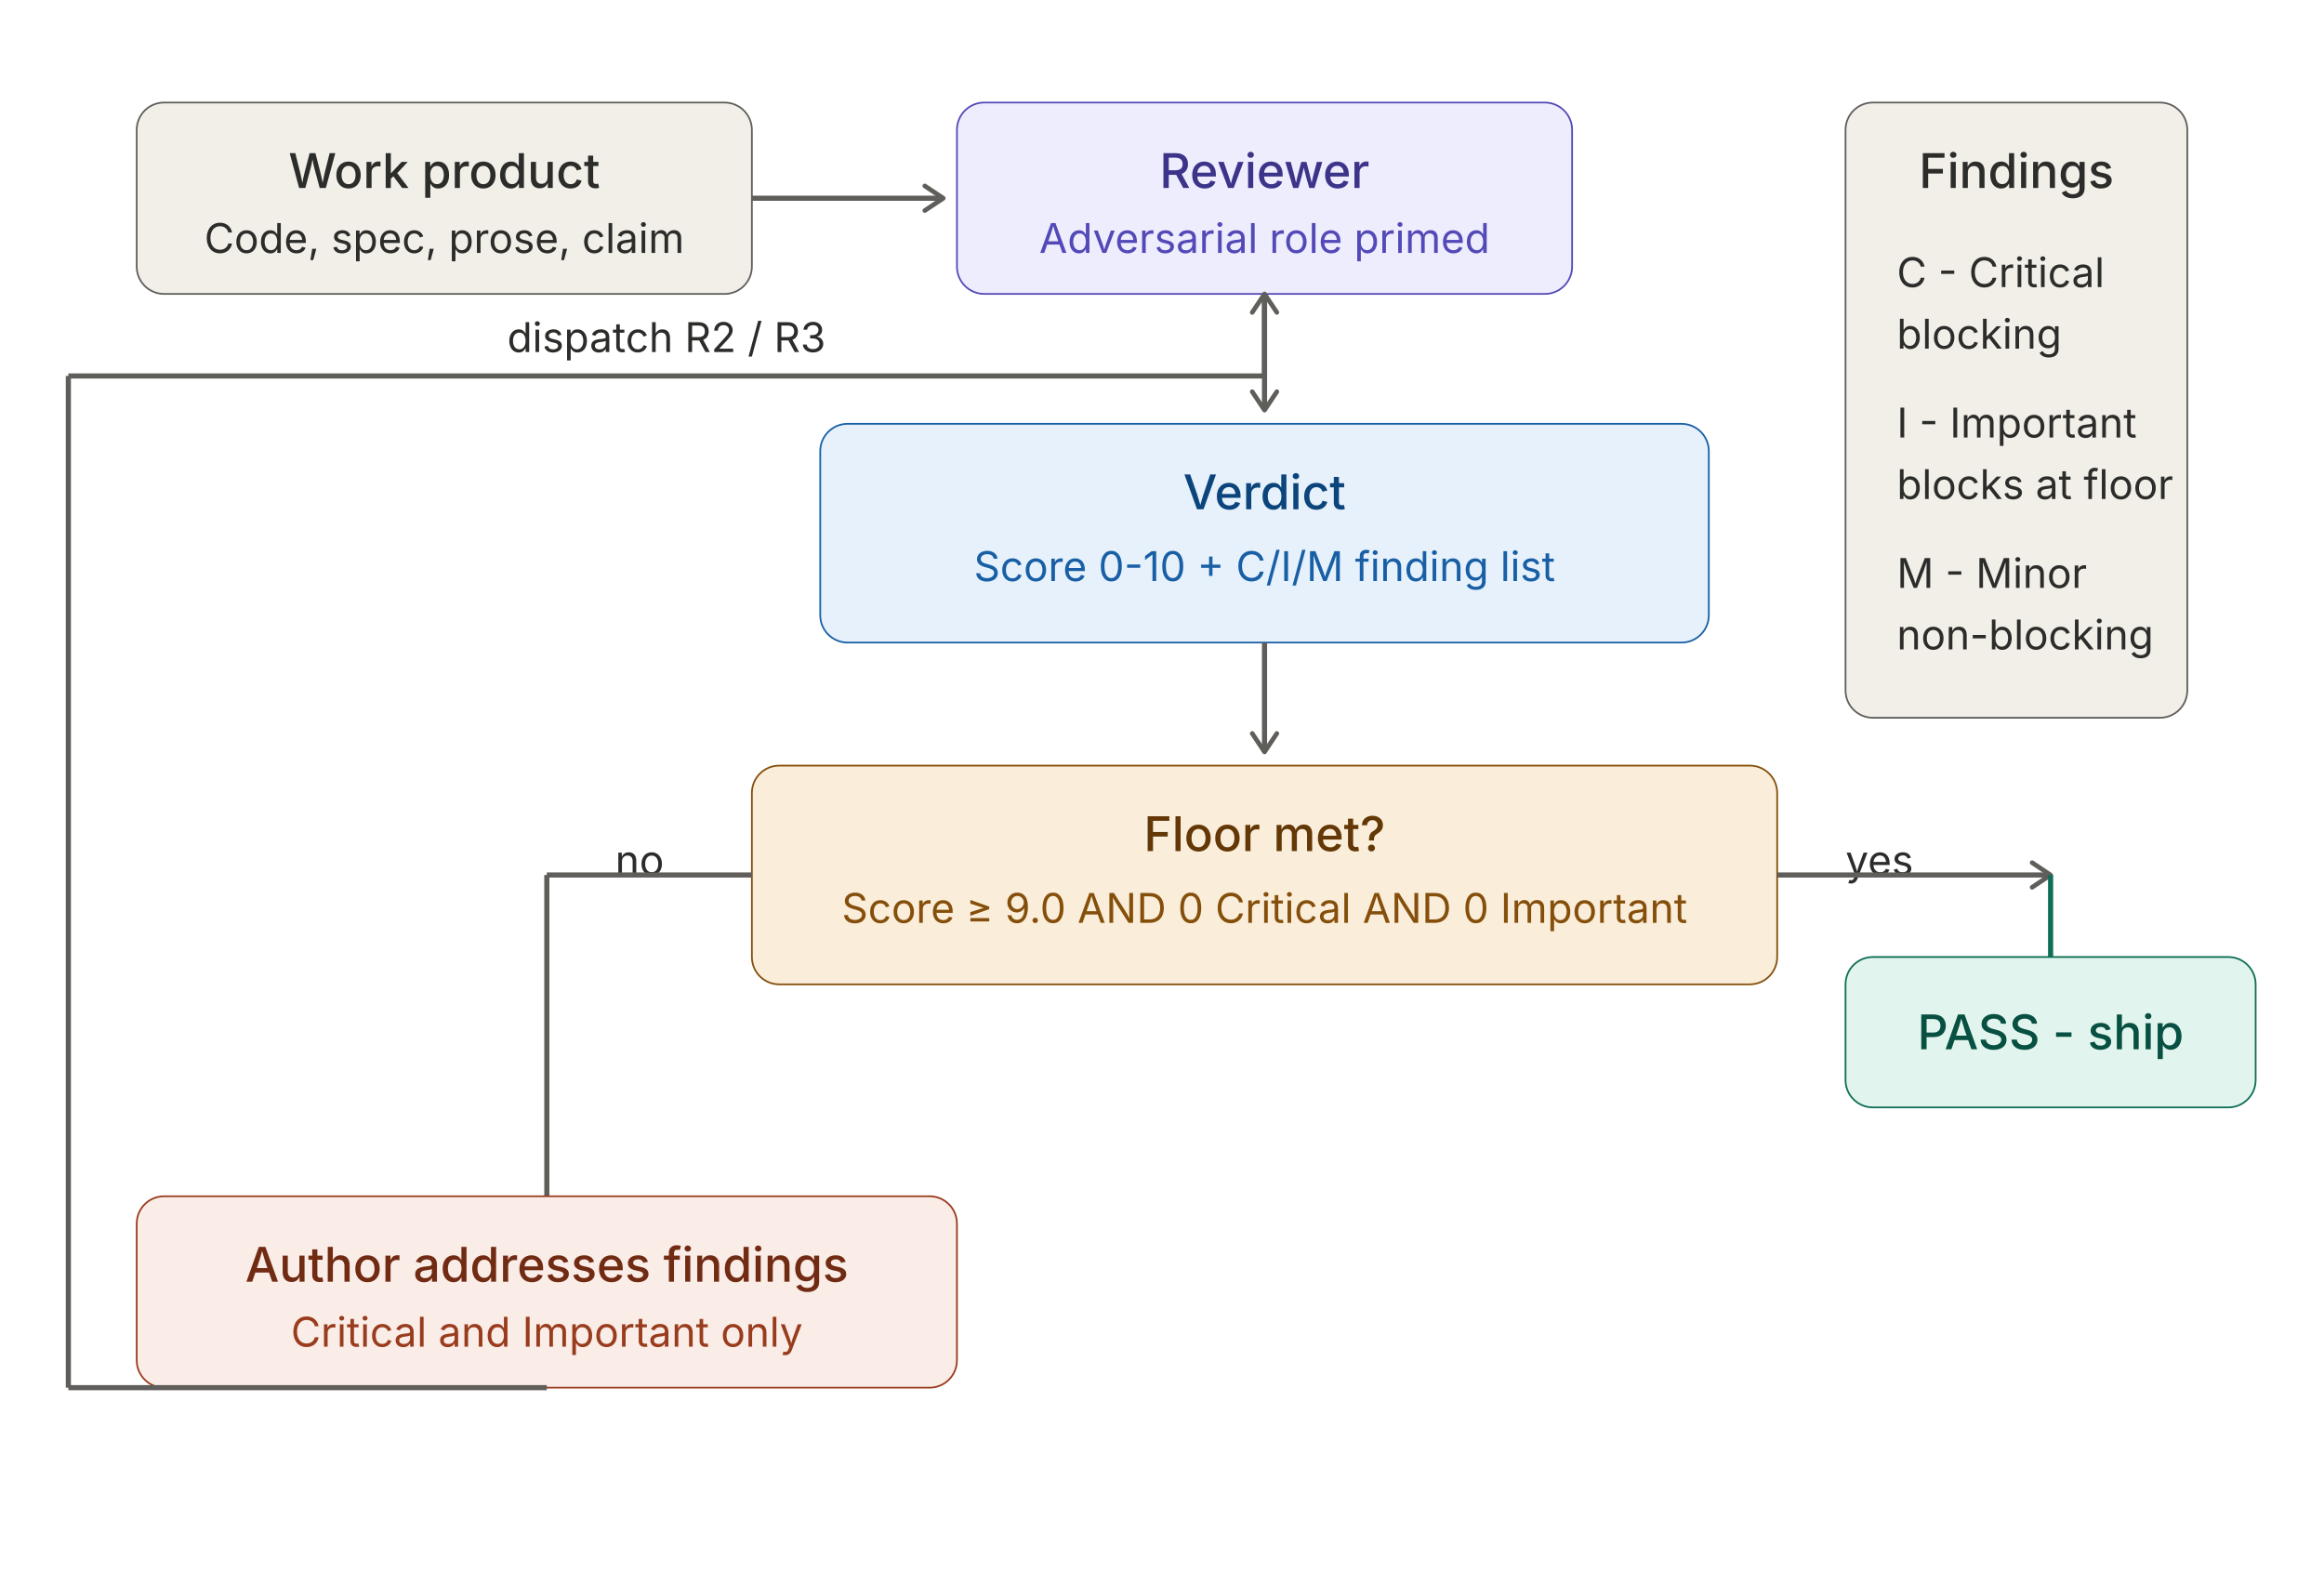
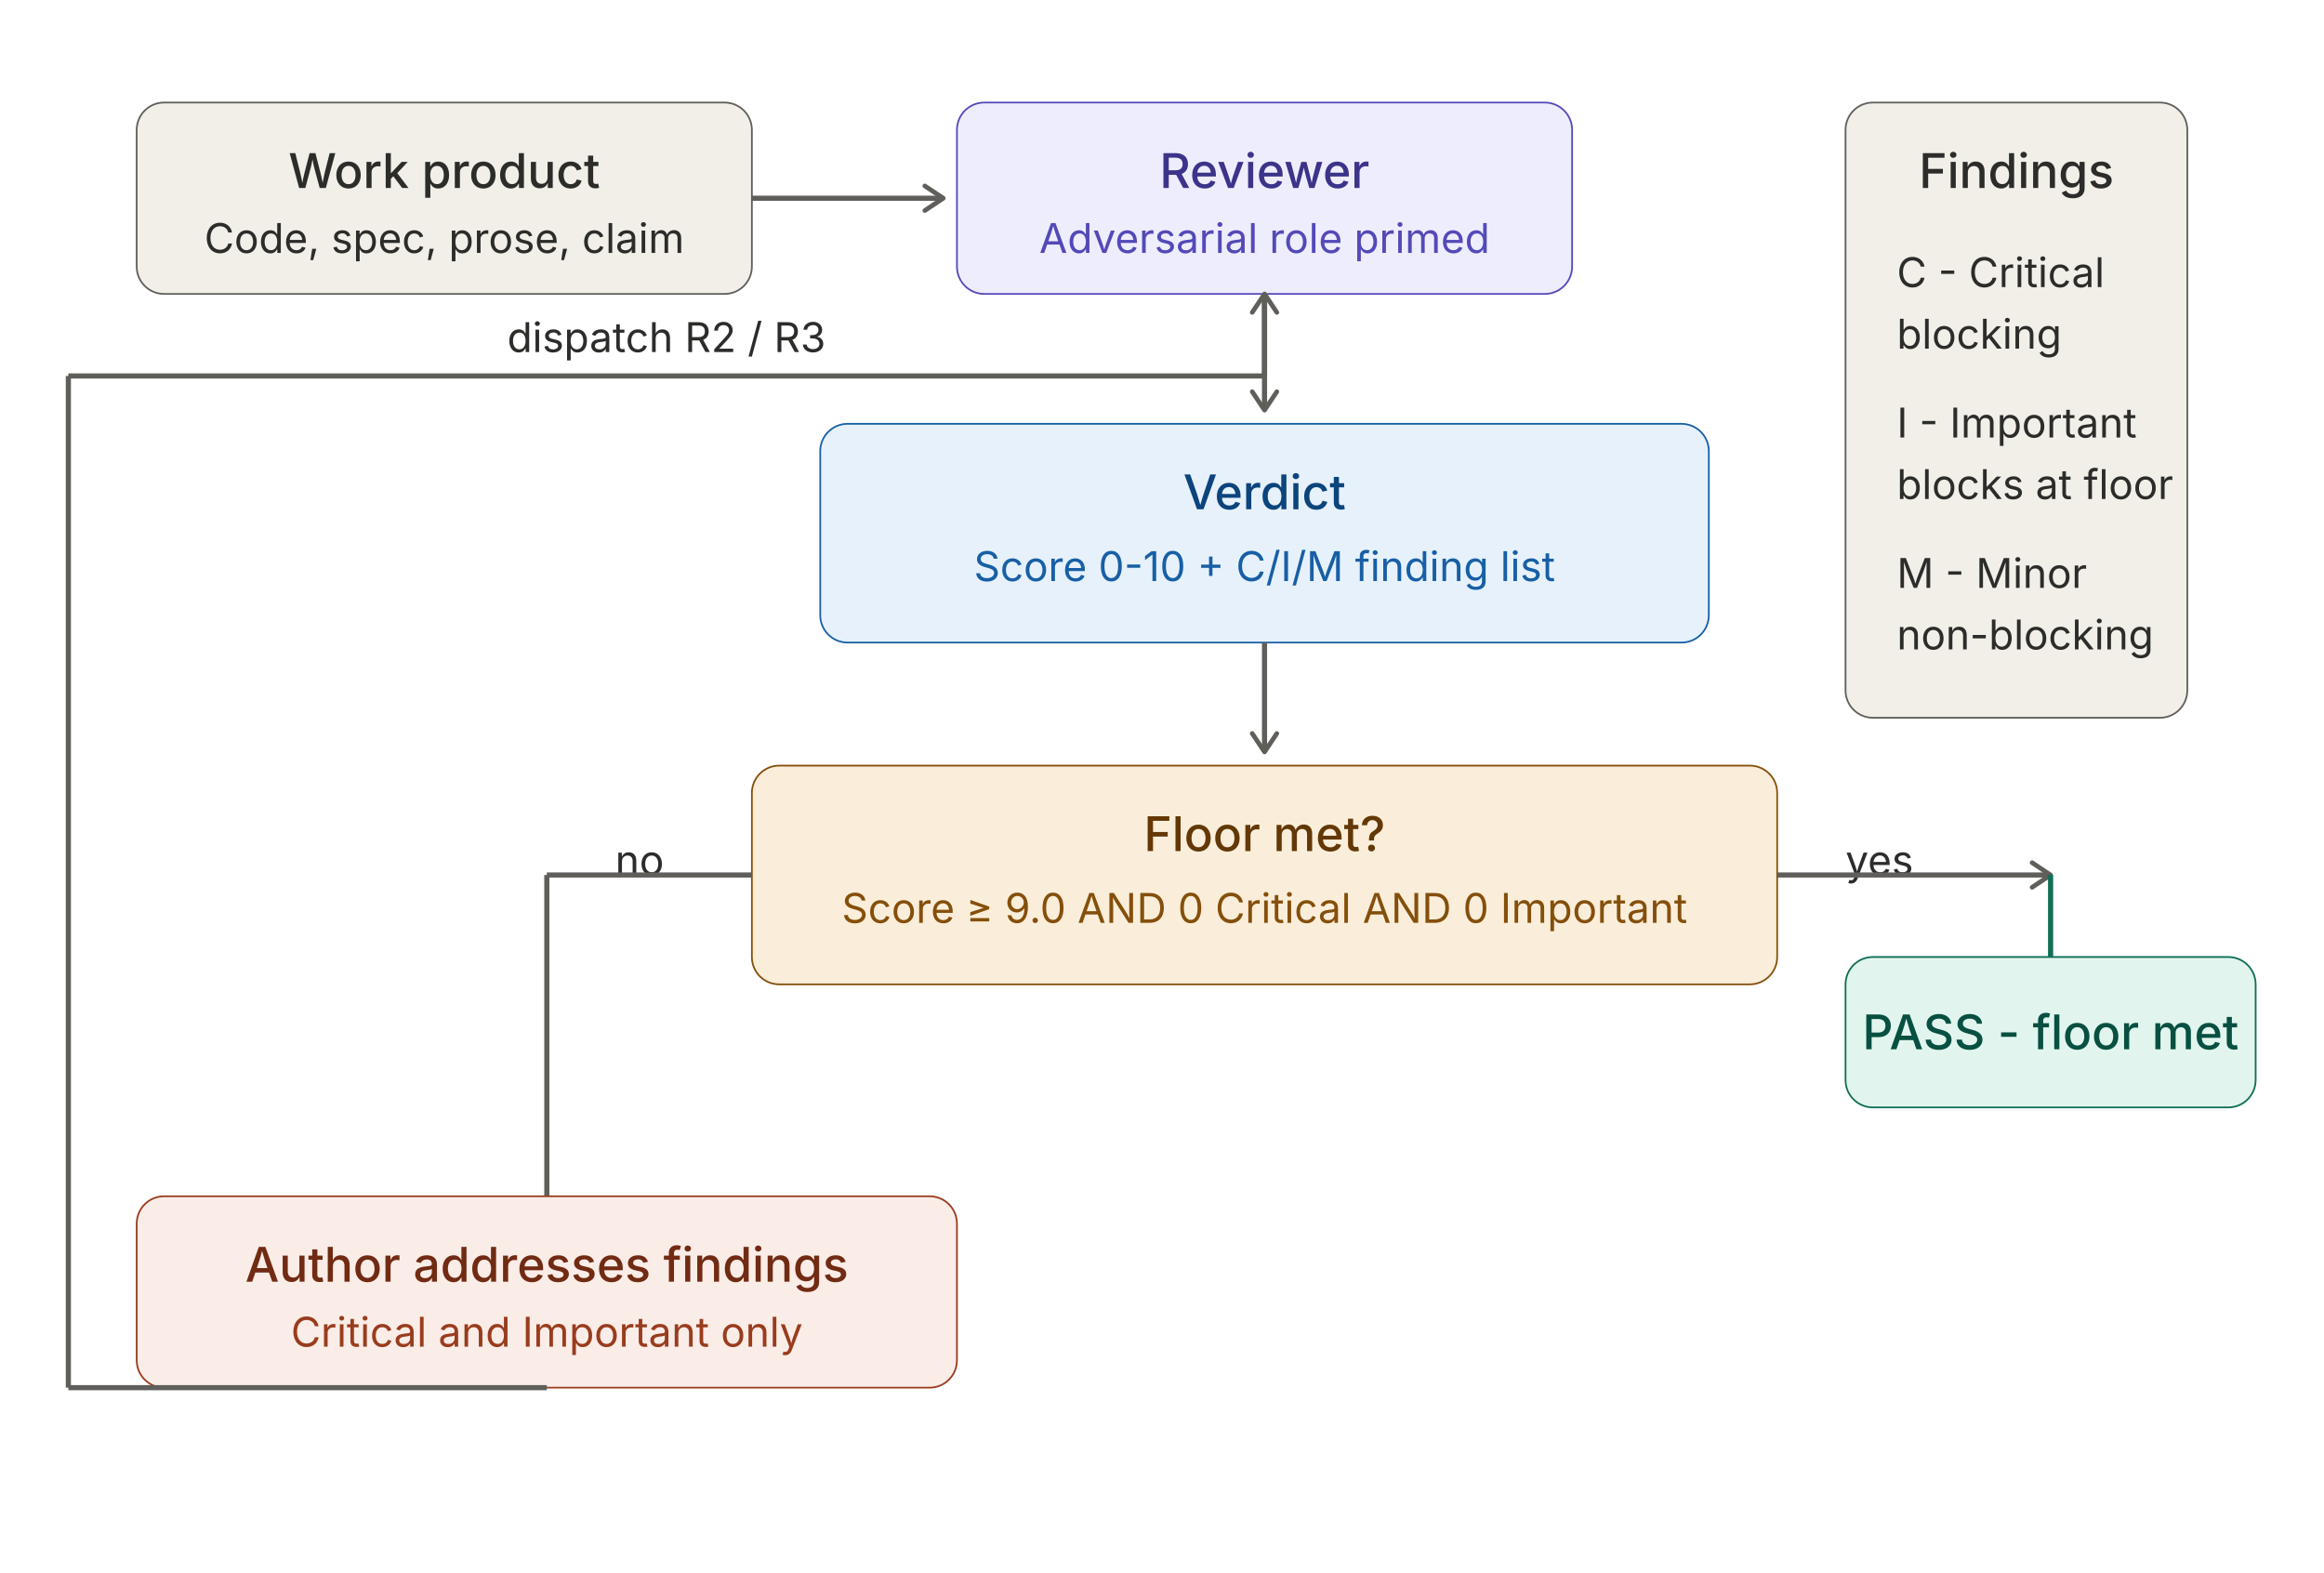
<svg xmlns="http://www.w3.org/2000/svg" width="100%" viewBox="0 0 680 460" role="img" aria-labelledby="rj-title rj-desc">
  <style>
    .t  { font-family: -apple-system, BlinkMacSystemFont, 'Segoe UI', sans-serif; font-size: 14px; font-weight: 400; }
    .ts { font-family: -apple-system, BlinkMacSystemFont, 'Segoe UI', sans-serif; font-size: 12px; font-weight: 400; }
    .th { font-family: -apple-system, BlinkMacSystemFont, 'Segoe UI', sans-serif; font-size: 14px; font-weight: 500; }
    .arr { fill: none; stroke: #5F5E5A; stroke-width: 1.5; }
    .text-dark { fill: #2C2C2A; }
  </style>
  <defs>
    <marker id="arrow" viewBox="0 0 10 10" refX="8" refY="5" markerWidth="6" markerHeight="6" orient="auto-start-reverse">
      <path d="M2 1L8 5L2 9" fill="none" stroke="context-stroke" stroke-width="1.5" stroke-linecap="round" stroke-linejoin="round" />
    </marker>
  </defs>
  <rect x="40" y="30" width="180" height="56" rx="8" fill="#F1EFE8" stroke="#5F5E5A" stroke-width="0.5" />
  <text class="th text-dark" x="130" y="55" text-anchor="middle">Work product</text>
  <text class="ts text-dark" x="130" y="74" text-anchor="middle">Code, spec, prose, claim</text>
  <line x1="220" y1="58" x2="276" y2="58" class="arr" marker-end="url(#arrow)" />
  <rect x="280" y="30" width="180" height="56" rx="8" fill="#EEEDFE" stroke="#534AB7" stroke-width="0.5" />
  <text class="th" x="370" y="55" text-anchor="middle" fill="#3C3489">Reviewer</text>
  <text class="ts" x="370" y="74" text-anchor="middle" fill="#534AB7">Adversarial role primed</text>
  <line x1="370" y1="86" x2="370" y2="120" class="arr" marker-end="url(#arrow)" />
  <rect x="240" y="124" width="260" height="64" rx="8" fill="#E6F1FB" stroke="#185FA5" stroke-width="0.5" />
  <text class="th" x="370" y="149" text-anchor="middle" fill="#0C447C">Verdict</text>
  <text class="ts" x="370" y="170" text-anchor="middle" fill="#185FA5">Score 0-10 + C/I/M finding list</text>
  <line x1="370" y1="188" x2="370" y2="220" class="arr" marker-end="url(#arrow)" />
  <rect x="220" y="224" width="300" height="64" rx="8" fill="#FAEEDA" stroke="#854F0B" stroke-width="0.5" />
  <text class="th" x="370" y="249" text-anchor="middle" fill="#633806">Floor met?</text>
  <text class="ts" x="370" y="270" text-anchor="middle" fill="#854F0B">Score ≥ 9.0 AND 0 Critical AND 0 Important</text>
  <text class="ts text-dark" x="540" y="256">yes</text>
  <line x1="520" y1="256" x2="600" y2="256" class="arr" marker-end="url(#arrow)" />
  <rect x="540" y="280" width="120" height="44" rx="8" fill="#E1F5EE" stroke="#0F6E56" stroke-width="0.5" />
-   <text class="th" x="600" y="307" text-anchor="middle" fill="#085041">PASS - ship</text>
+   <text class="th" x="600" y="307" text-anchor="middle" fill="#085041">PASS - floor met</text>
  <line x1="600" y1="256" x2="600" y2="280" stroke="#0F6E56" stroke-width="1.5" fill="none" />
  <text class="ts text-dark" x="180" y="256">no</text>
  <line x1="220" y1="256" x2="160" y2="256" class="arr" />
  <line x1="160" y1="256" x2="160" y2="350" class="arr" />
  <rect x="40" y="350" width="240" height="56" rx="8" fill="#FAECE7" stroke="#993C1D" stroke-width="0.5" />
  <text class="th" x="160" y="375" text-anchor="middle" fill="#712B13">Author addresses findings</text>
  <text class="ts" x="160" y="394" text-anchor="middle" fill="#993C1D">Critical and Important only</text>
  <line x1="160" y1="406" x2="20" y2="406" class="arr" />
  <line x1="20" y1="406" x2="20" y2="110" class="arr" />
  <line x1="20" y1="110" x2="370" y2="110" class="arr" />
  <line x1="370" y1="110" x2="370" y2="86" class="arr" marker-end="url(#arrow)" />
  <text class="ts text-dark" x="195" y="103" text-anchor="middle">dispatch R2 / R3</text>
  <rect x="540" y="30" width="100" height="180" rx="8" fill="#F1EFE8" stroke="#5F5E5A" stroke-width="0.5" />
  <text class="th text-dark" x="590" y="55" text-anchor="middle">Findings</text>
  <text class="ts text-dark" x="555" y="84">C - Critical</text>
  <text class="ts text-dark" x="555" y="102">blocking</text>
  <text class="ts text-dark" x="555" y="128">I - Important</text>
  <text class="ts text-dark" x="555" y="146">blocks at floor</text>
  <text class="ts text-dark" x="555" y="172">M - Minor</text>
  <text class="ts text-dark" x="555" y="190">non-blocking</text>
</svg>
